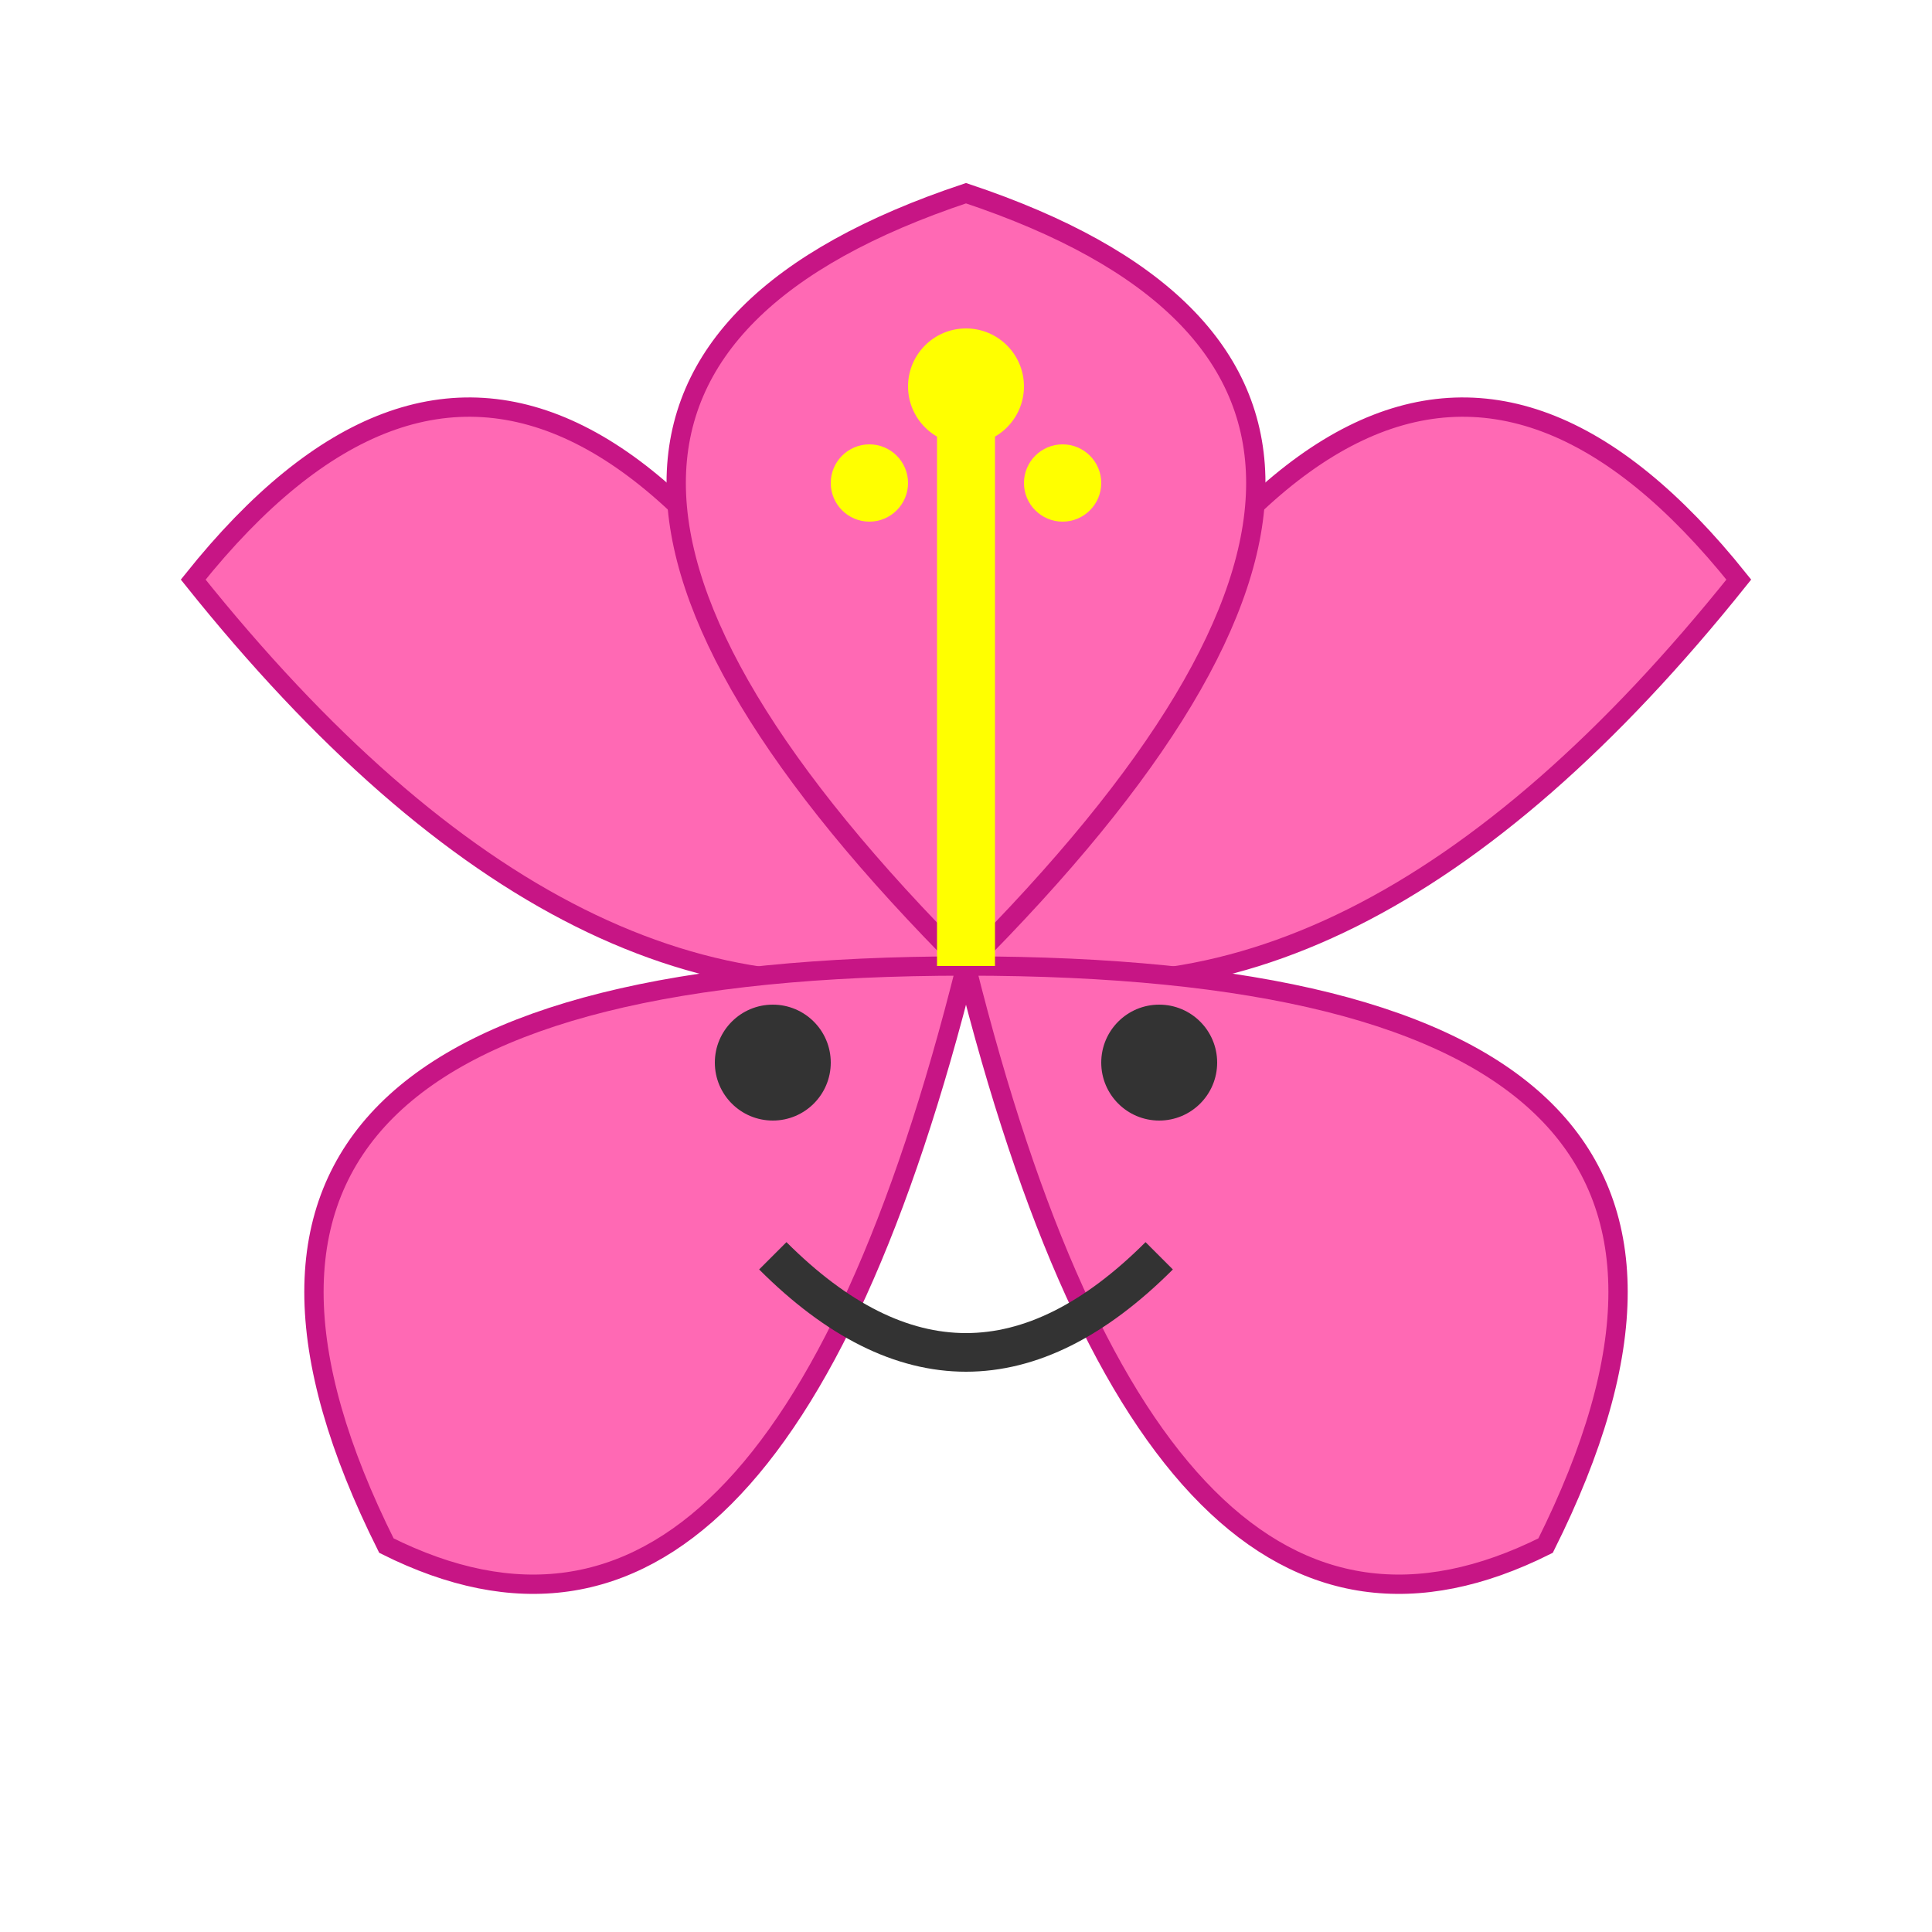
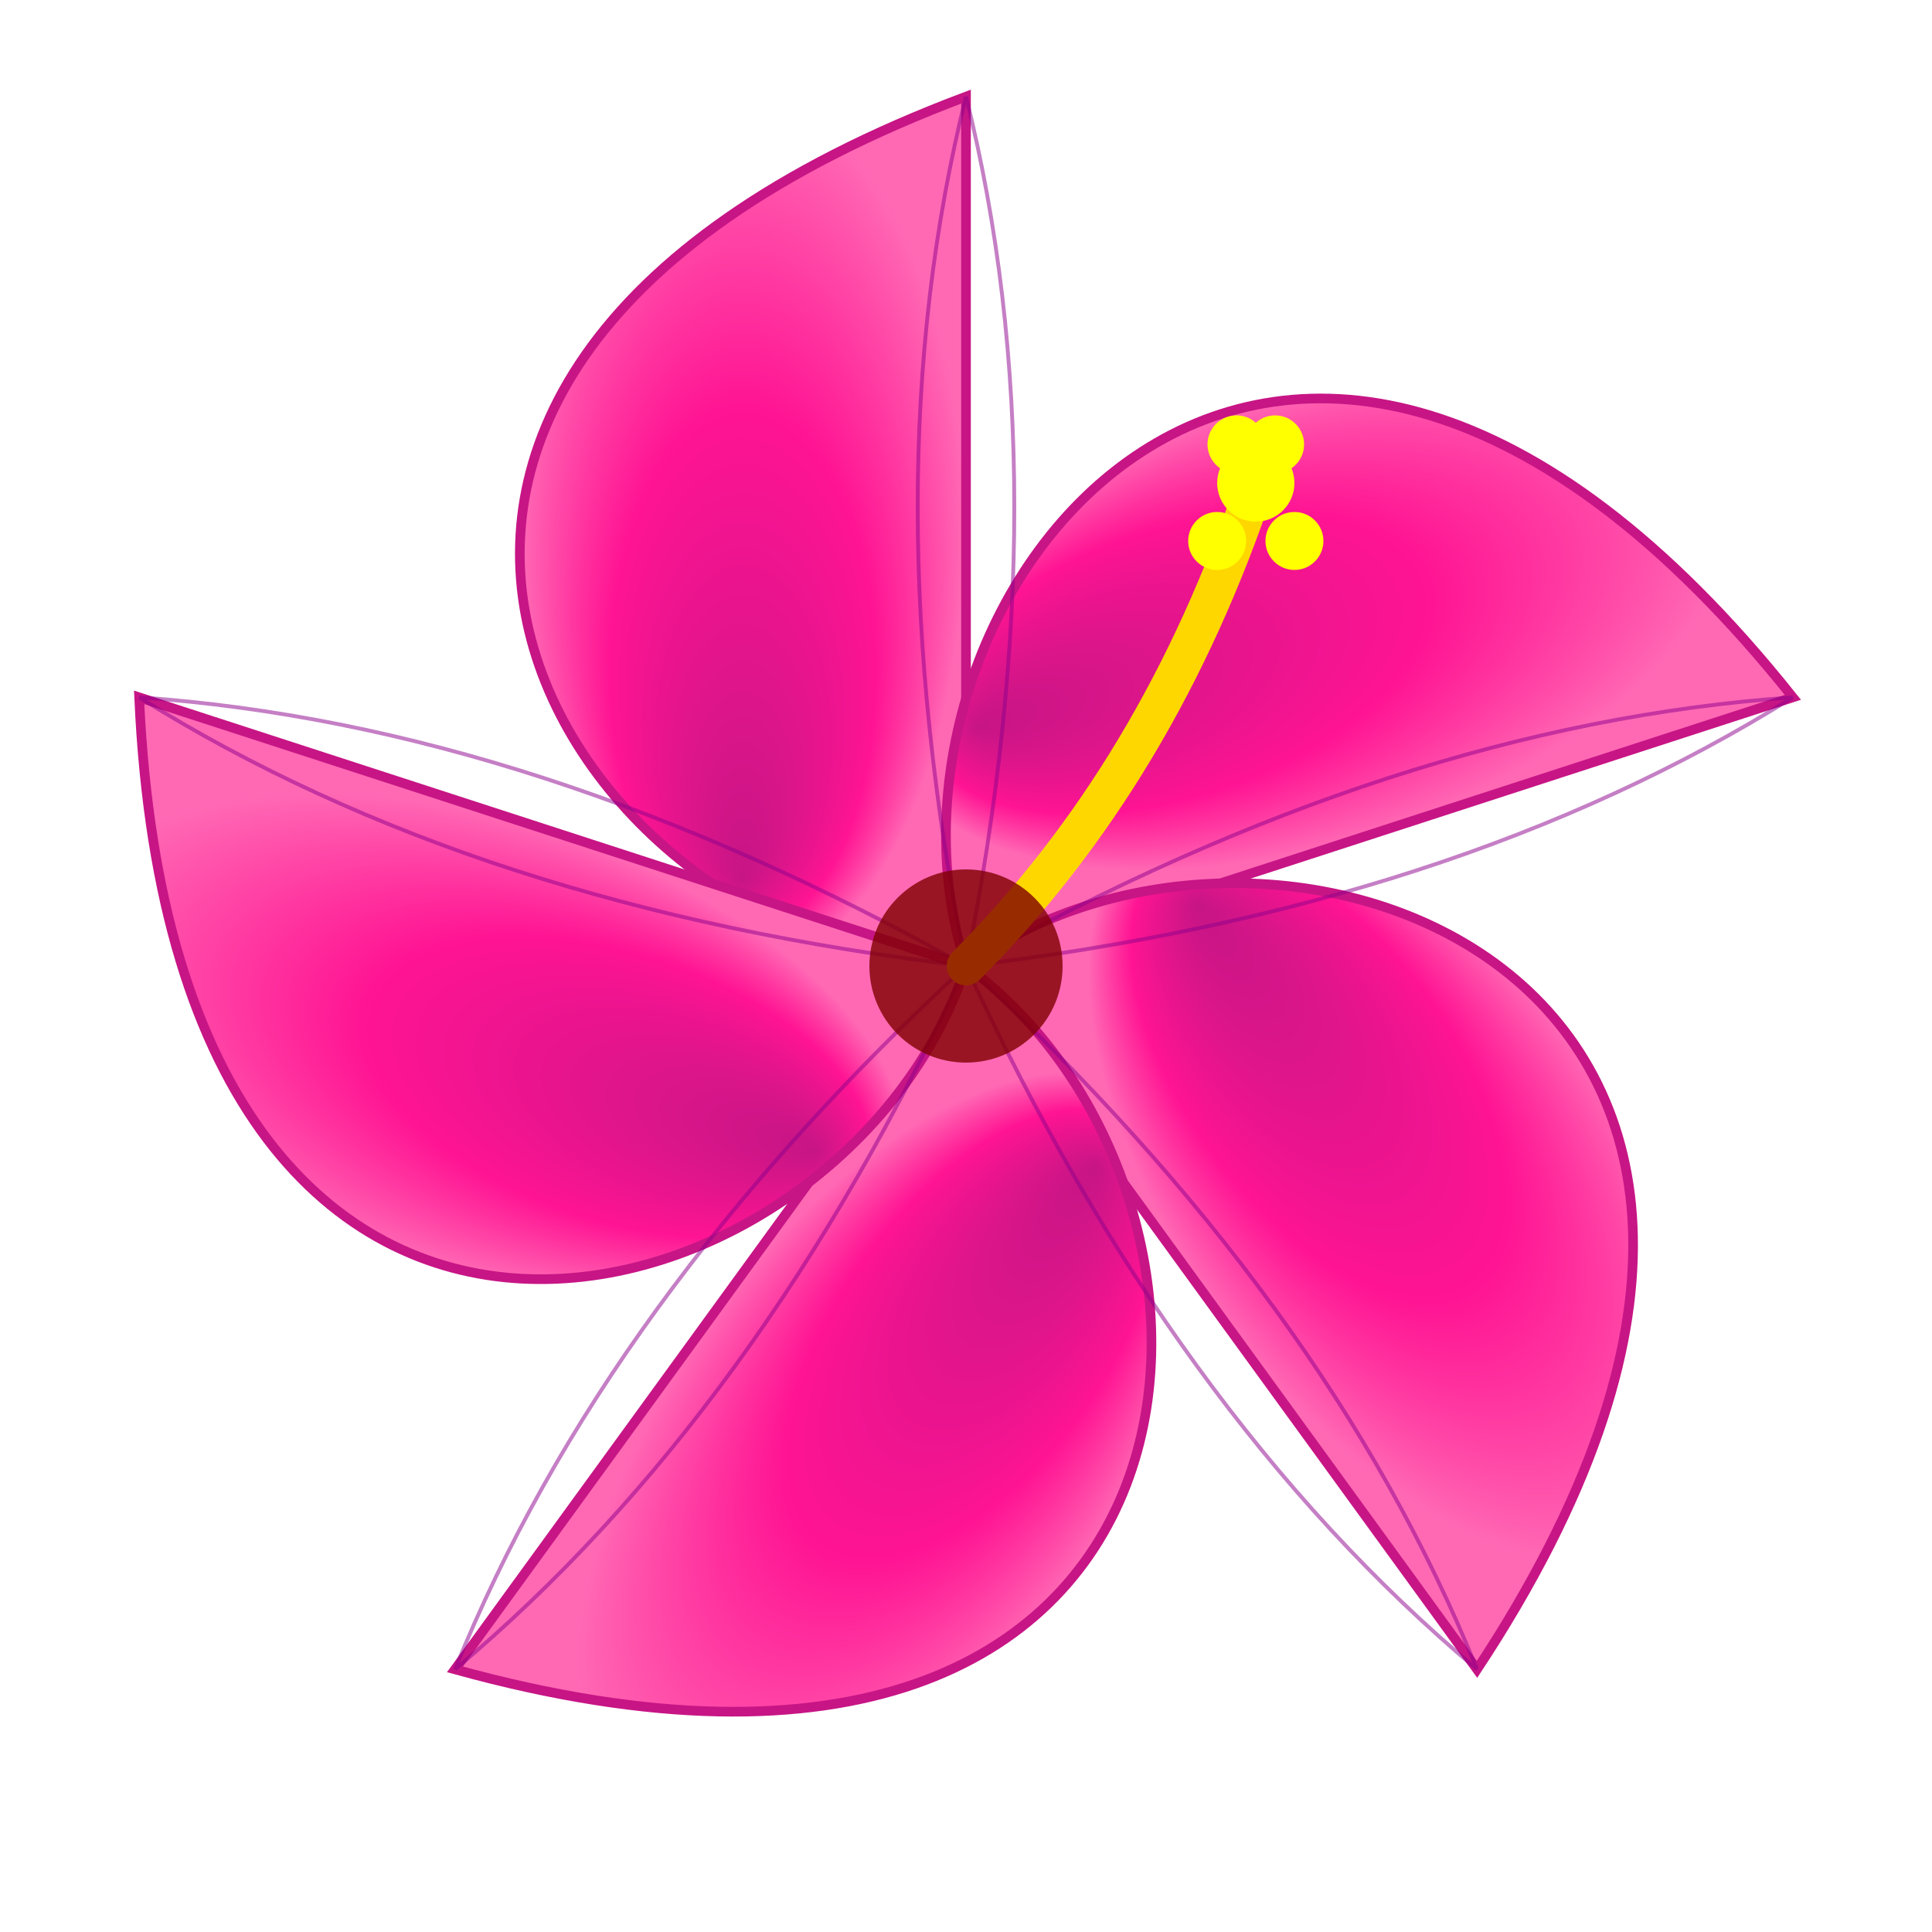
<svg xmlns="http://www.w3.org/2000/svg" viewBox="0 0 100 100">
-   <g fill="#FF69B4" stroke="#C71585" stroke-width="1">
-     <path d="M50 50 Q30 5 10 30 Q30 55 50 50 Z" />
-     <path d="M50 50 Q70 5 90 30 Q70 55 50 50 Z" />
-     <path d="M50 50 Q95 50 80 80 Q60 90 50 50 Z" />
-     <path d="M50 50 Q5 50 20 80 Q40 90 50 50 Z" />
-     <path d="M50 50 Q20 20 50 10 Q80 20 50 50 Z" />
+   <defs>
+     <radialGradient id="hPetalGrad" cx="50%" cy="50%" r="50%" fx="50%" fy="90%">
+       <stop offset="0%" style="stop-color:#C71585;stop-opacity:1" />
+       <stop offset="60%" style="stop-color:#FF1493;stop-opacity:1" />
+       <stop offset="100%" style="stop-color:#FF69B4;stop-opacity:1" />
+     </radialGradient>
+   </defs>
+   <g fill="url(#hPetalGrad)" stroke="#C71585" stroke-width="0.5">
+     <path d="M50 50 C30 50, 10 20, 50 5 Z" transform="rotate(0 50 50)" />
+     <path d="M50 50 C30 50, 10 20, 50 5 Z" transform="rotate(72 50 50)" />
+     <path d="M50 50 C30 50, 10 20, 50 5 Z" transform="rotate(144 50 50)" />
+     <path d="M50 50 C30 50, 10 20, 50 5 Z" transform="rotate(216 50 50)" />
+     <path d="M50 50 C30 50, 10 20, 50 5 Z" transform="rotate(288 50 50)" />
  </g>
-   <path d="M50 50 Q50 40 50 20" stroke="#FFFF00" stroke-width="3" fill="none" />
-   <circle cx="50" cy="20" r="3" fill="#FFFF00" />
-   <circle cx="45" cy="25" r="2" fill="#FFFF00" />
-   <circle cx="55" cy="25" r="2" fill="#FFFF00" />
-   <g fill="#333">
-     <circle cx="40" cy="55" r="3" />
-     <circle cx="60" cy="55" r="3" />
-     <path d="M40 65 Q50 75 60 65" stroke="#333" stroke-width="2" fill="none" />
+   <g fill="none" stroke="#8B008B" stroke-width="0.2" opacity="0.5">
+     <path d="M50 50 Q45 25 50 5" transform="rotate(0 50 50)" />
+     <path d="M50 50 Q55 25 50 5" transform="rotate(0 50 50)" />
+     <path d="M50 50 Q45 25 50 5" transform="rotate(72 50 50)" />
+     <path d="M50 50 Q55 25 50 5" transform="rotate(72 50 50)" />
+     <path d="M50 50 Q45 25 50 5" transform="rotate(144 50 50)" />
+     <path d="M50 50 Q55 25 50 5" transform="rotate(144 50 50)" />
+     <path d="M50 50 Q45 25 50 5" transform="rotate(216 50 50)" />
+     <path d="M50 50 Q55 25 50 5" transform="rotate(216 50 50)" />
+     <path d="M50 50 Q45 25 50 5" transform="rotate(288 50 50)" />
+     <path d="M50 50 Q55 25 50 5" transform="rotate(288 50 50)" />
  </g>
+   <path d="M50 50 Q60 40 65 25" stroke="#FFD700" stroke-width="2" fill="none" stroke-linecap="round" />
+   <g fill="#FFFF00">
+     <circle cx="65" cy="25" r="2" />
+     <circle cx="63" cy="28" r="1.5" />
+     <circle cx="67" cy="28" r="1.5" />
+     <circle cx="64" cy="23" r="1.5" />
+     <circle cx="66" cy="23" r="1.5" />
+   </g>
+   <circle cx="50" cy="50" r="5" fill="#800000" opacity="0.8" />
</svg>
